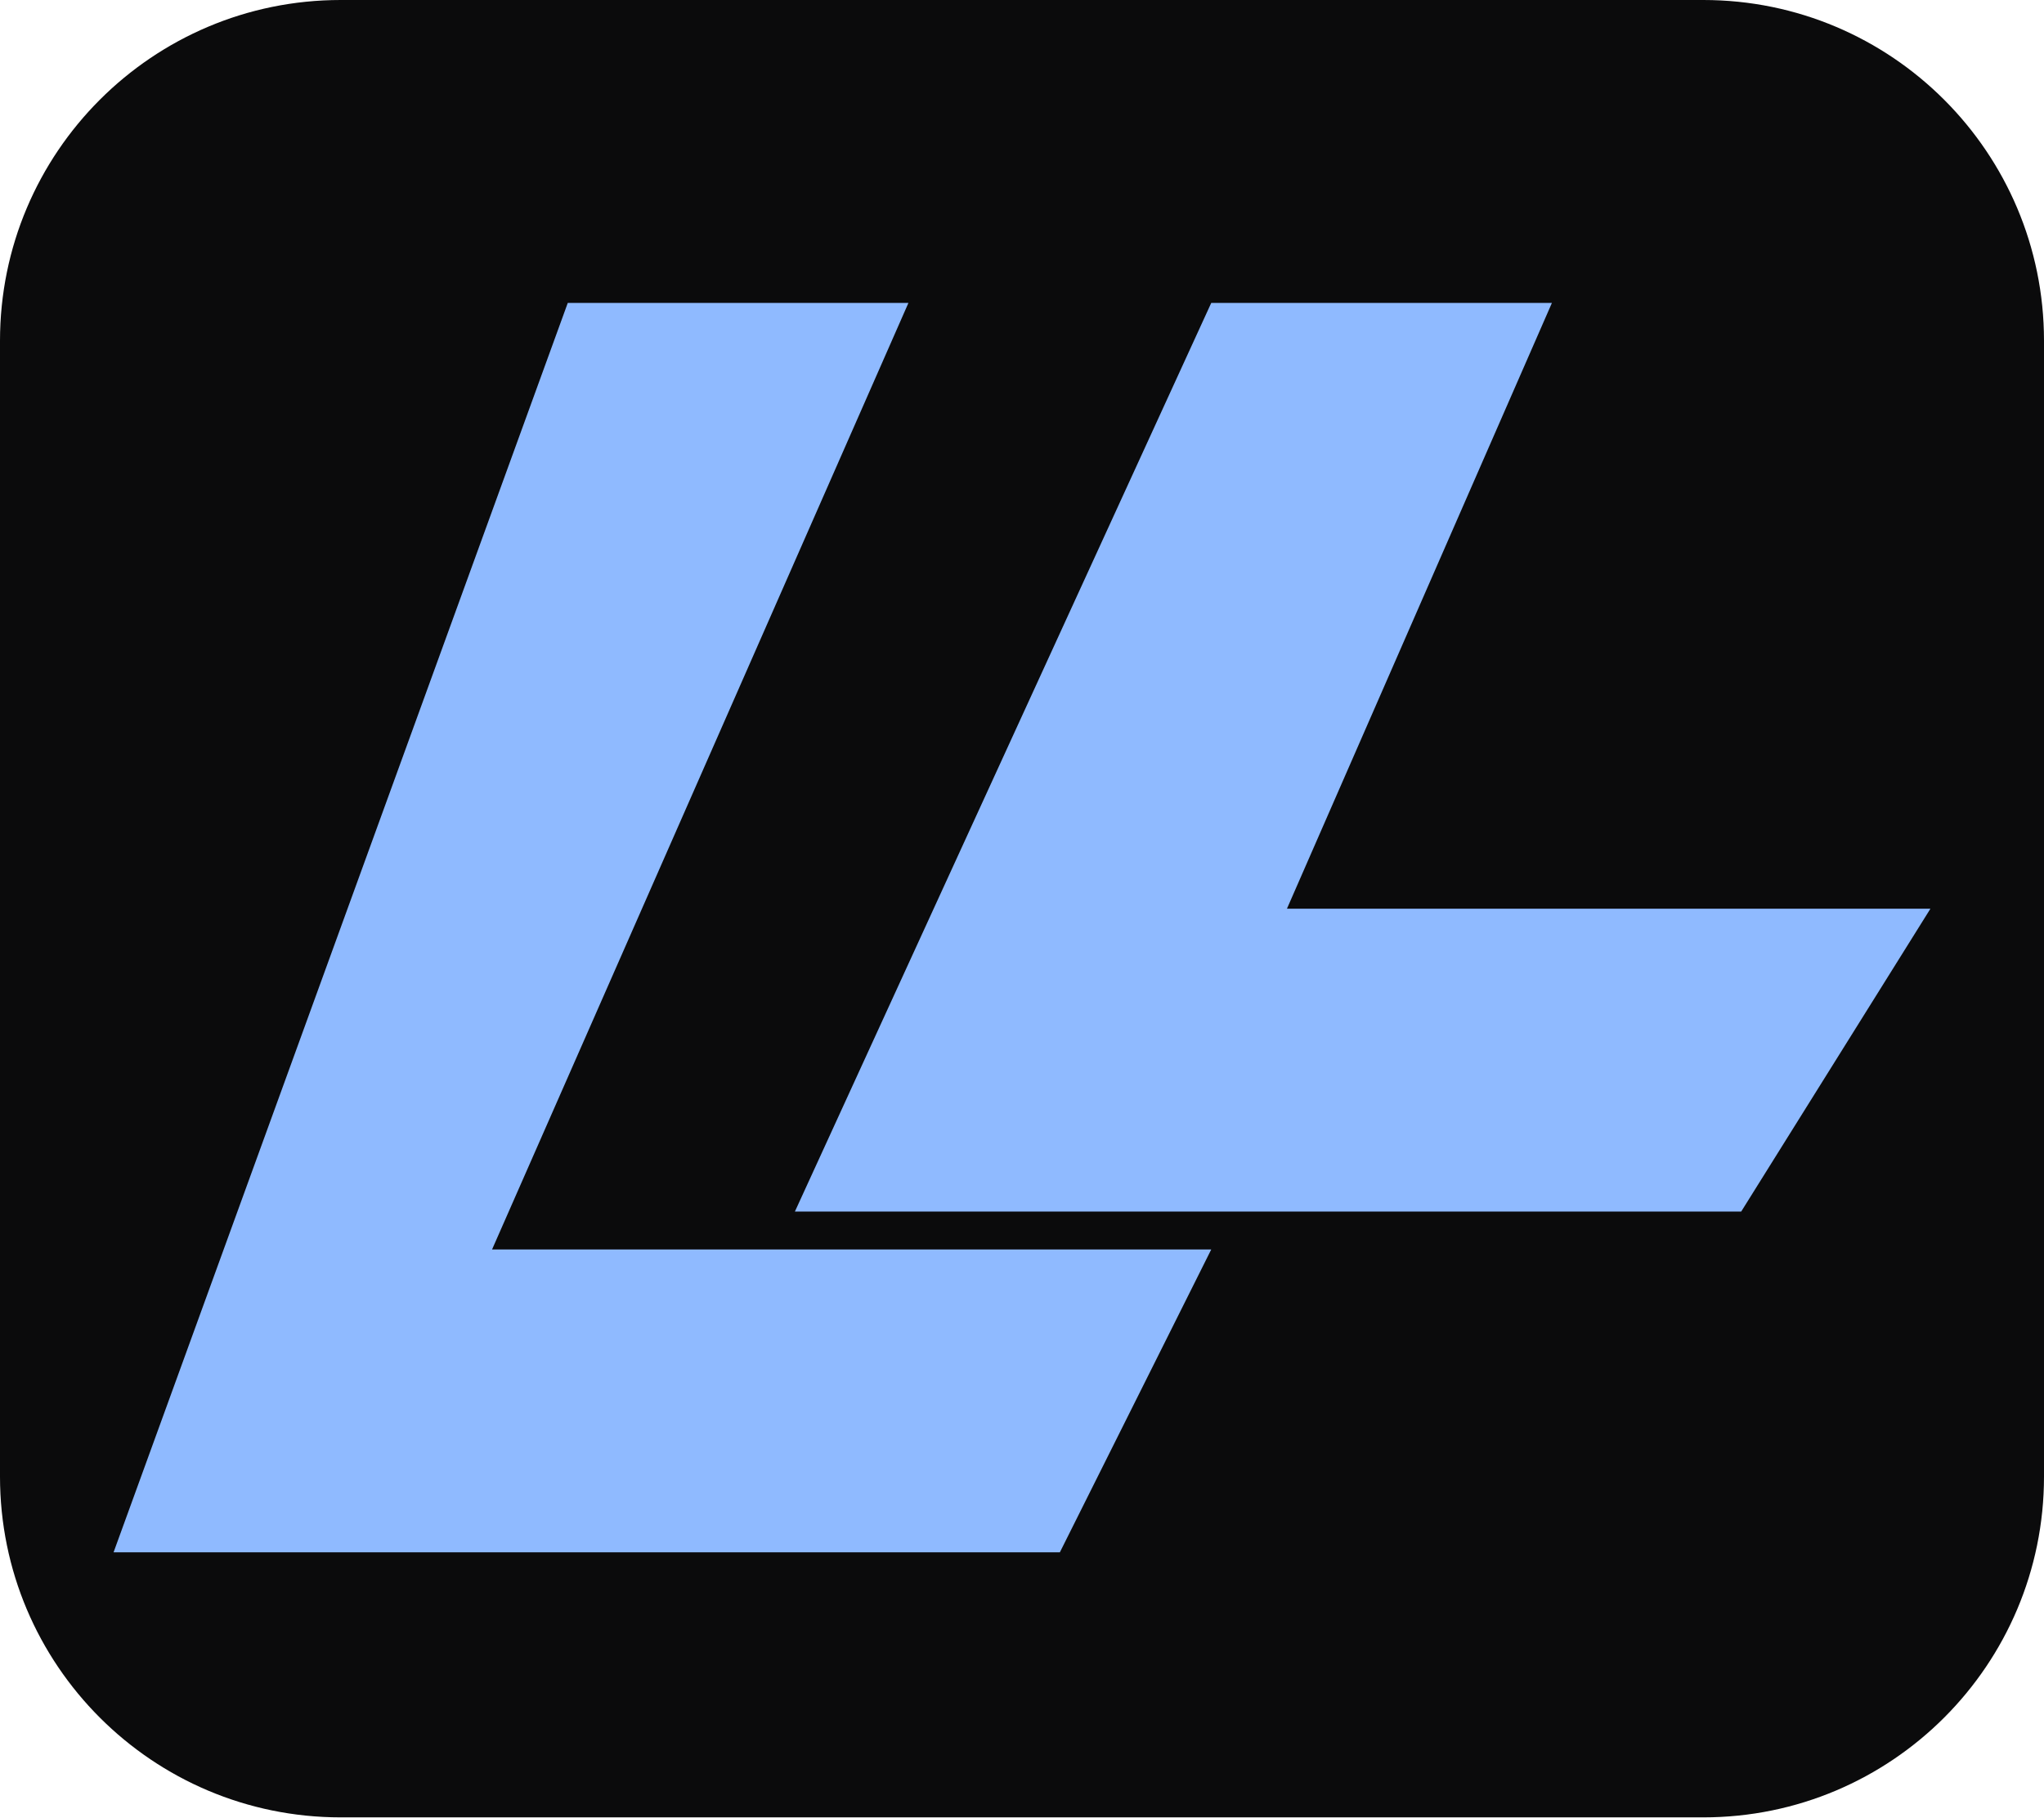
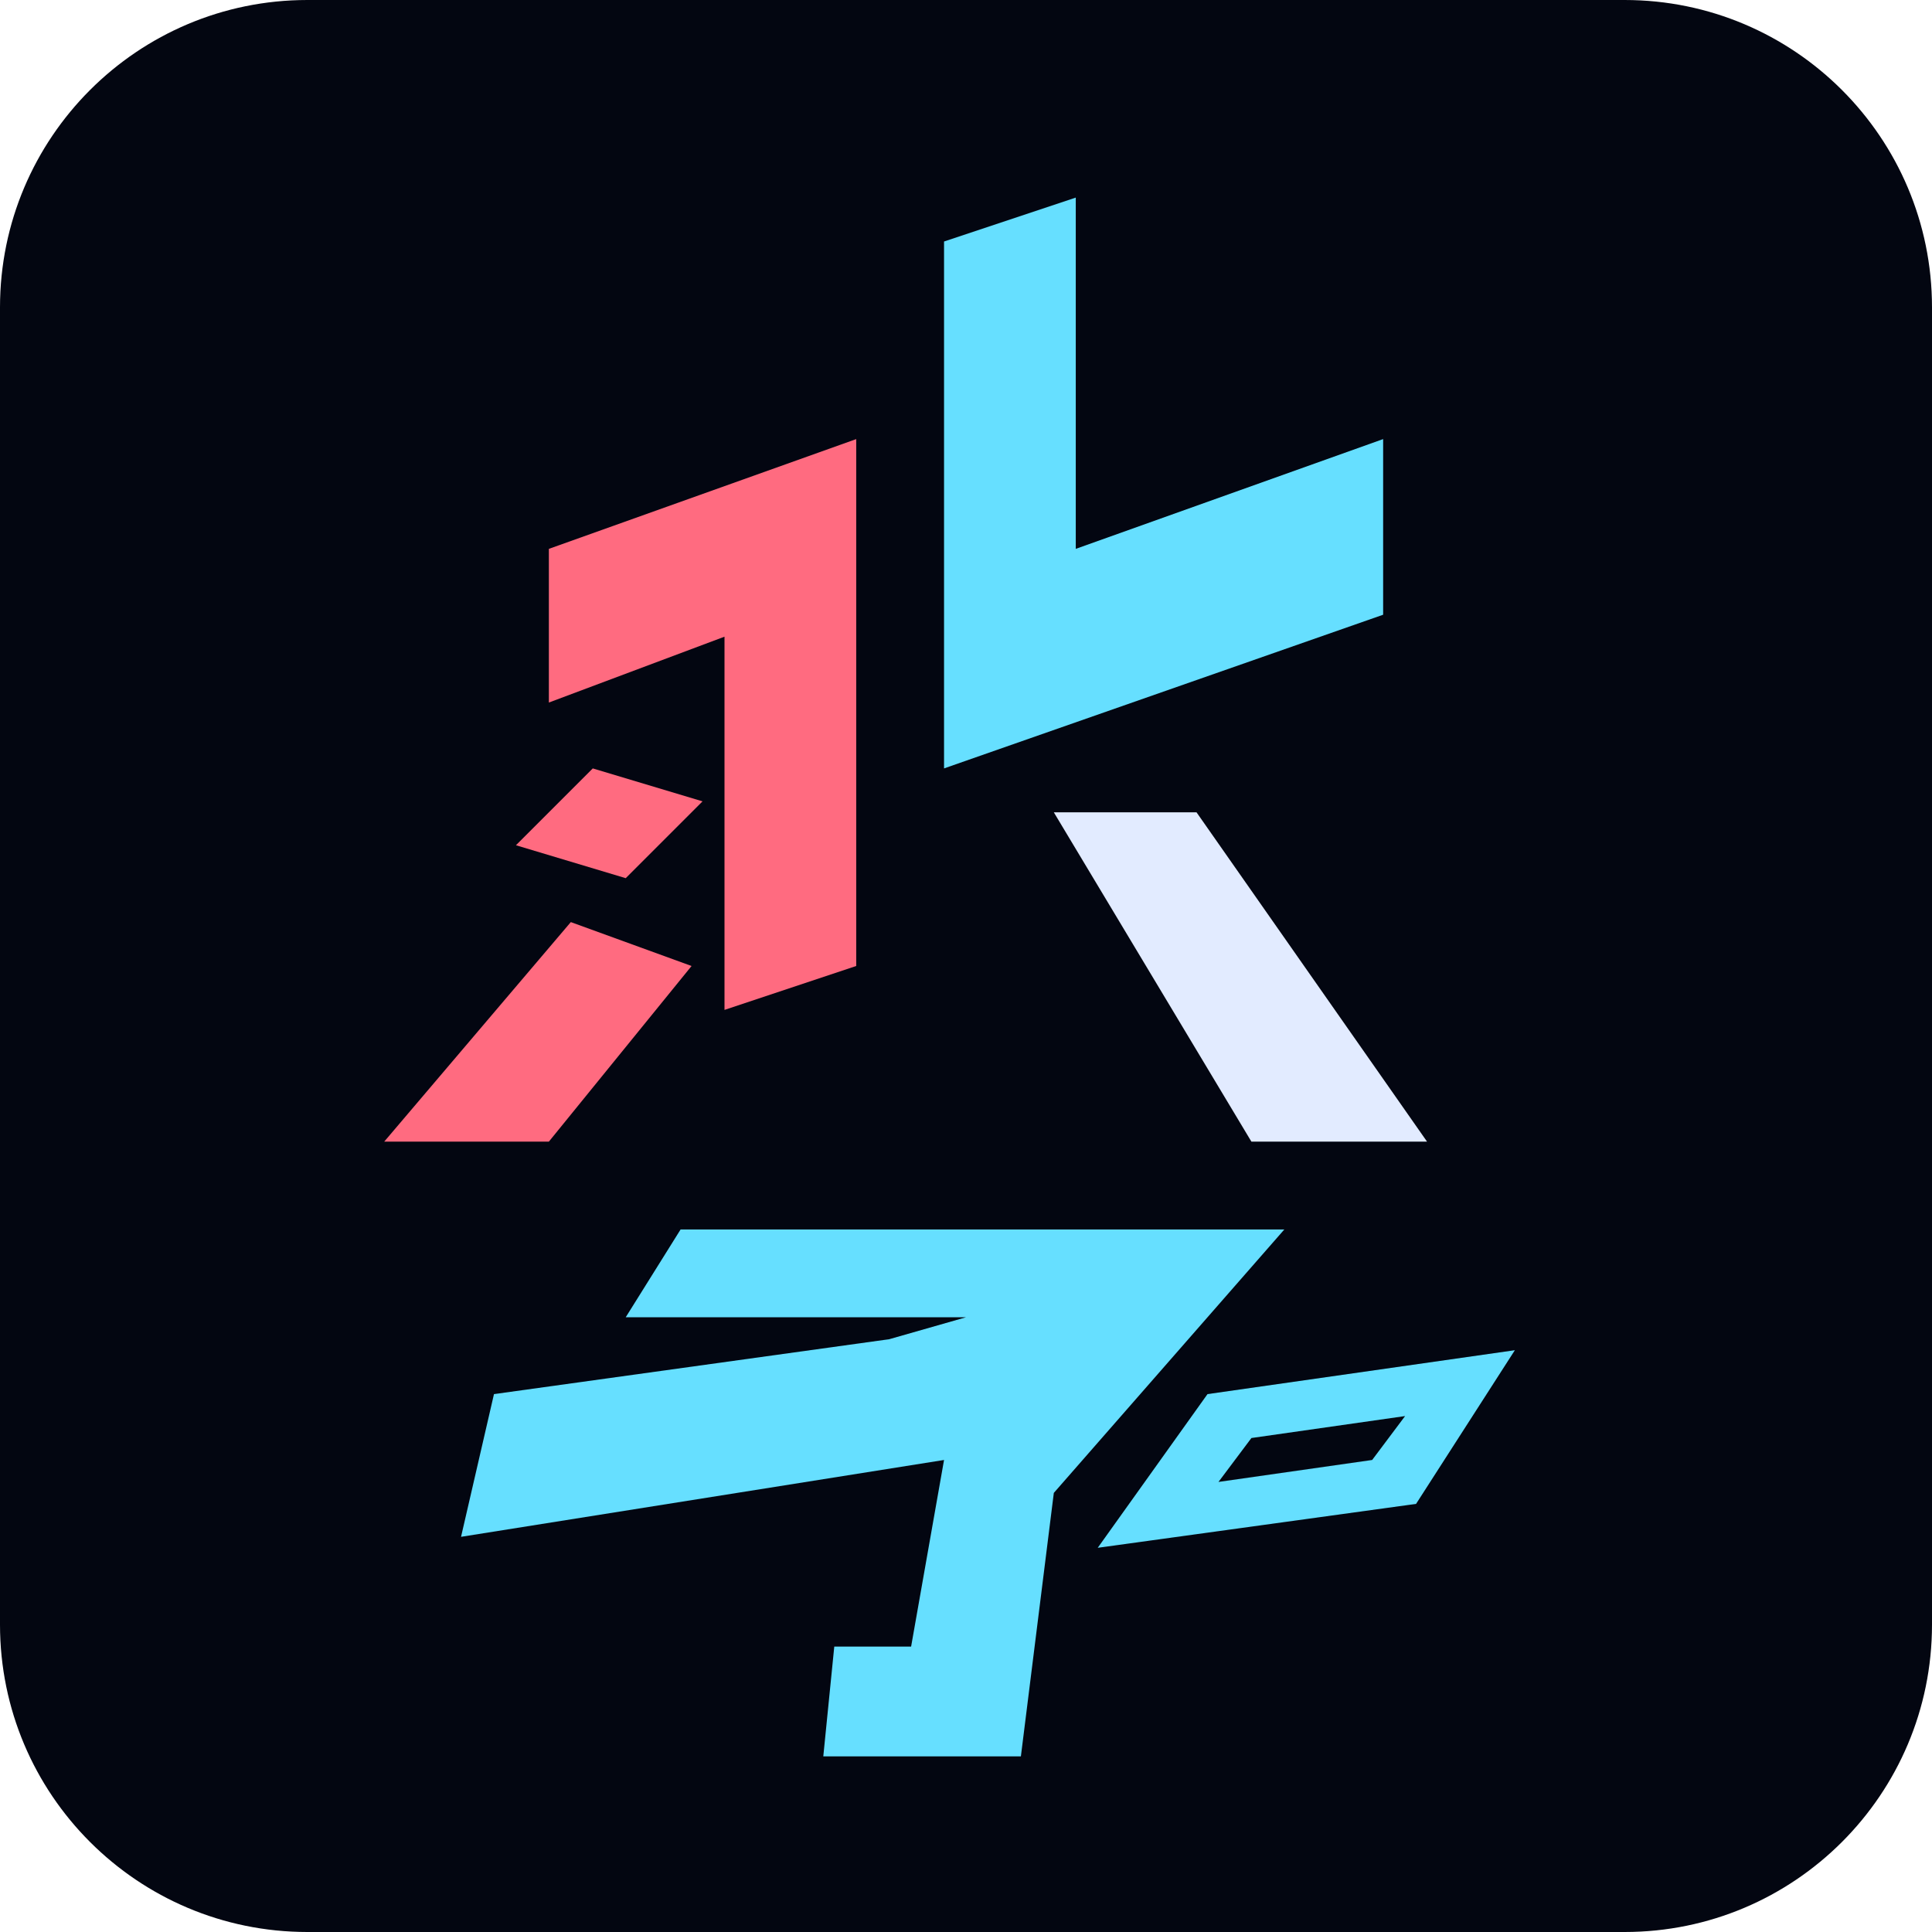
- <svg xmlns="http://www.w3.org/2000/svg" viewBox="-3 -4 54 48">
-   <rect x="-3" y="-4" width="54" height="48" rx="9" fill="#0b0b0c" />
-   <path d="M12 4H21L10 29H29L25 37H0L12 4ZM29 4H38L31 20H48L43 28H18L29 4Z" fill="#8fbaff" />
+ <svg xmlns="http://www.w3.org/2000/svg" viewBox="-26 -8 176 176">
+   <rect x="-26" y="-8" width="176" height="176" rx="28" fill="#030611" />
+   <path data-part="upper-left" fill="#ff6b80" fill-rule="evenodd" d="M24 42 L52 32 L52 80 L40 84 L40 50 L24 56 Z" />
+   <path data-part="upper-right" fill="#66dfff" fill-rule="evenodd" d="M60 14 L72 10 L72 42 L100 32 L100 48 L60 62 Z" />
+   <path data-part="dot" fill="#ff6b80" fill-rule="evenodd" d="M28 62 L38 65 L31 72 L21 69 Z" />
+   <path data-part="left-leg" fill="#ff6b80" fill-rule="evenodd" d="M26 76 L37 80 L24 96 L9 96 Z" />
+   <path data-part="right-leg" fill="#e2ebff" fill-rule="evenodd" d="M70 66 L83 66 L104 96 L88 96 Z" />
+   <path data-part="lower-hook" fill="#66dfff" fill-rule="evenodd" d="M36 104 L91 104 L70 128 L67 152 L49 152 L50 142 L57 142 L60 125 L16 132 L19 119 L55 114 L62 112 L31 112 Z" />
+   <path data-part="counter" fill="#66dfff" fill-rule="evenodd" d="M84 119 L112 115 L103 129 L74 133 Z M88 123 L85 127 L99 125 L102 121 Z" />
</svg>
